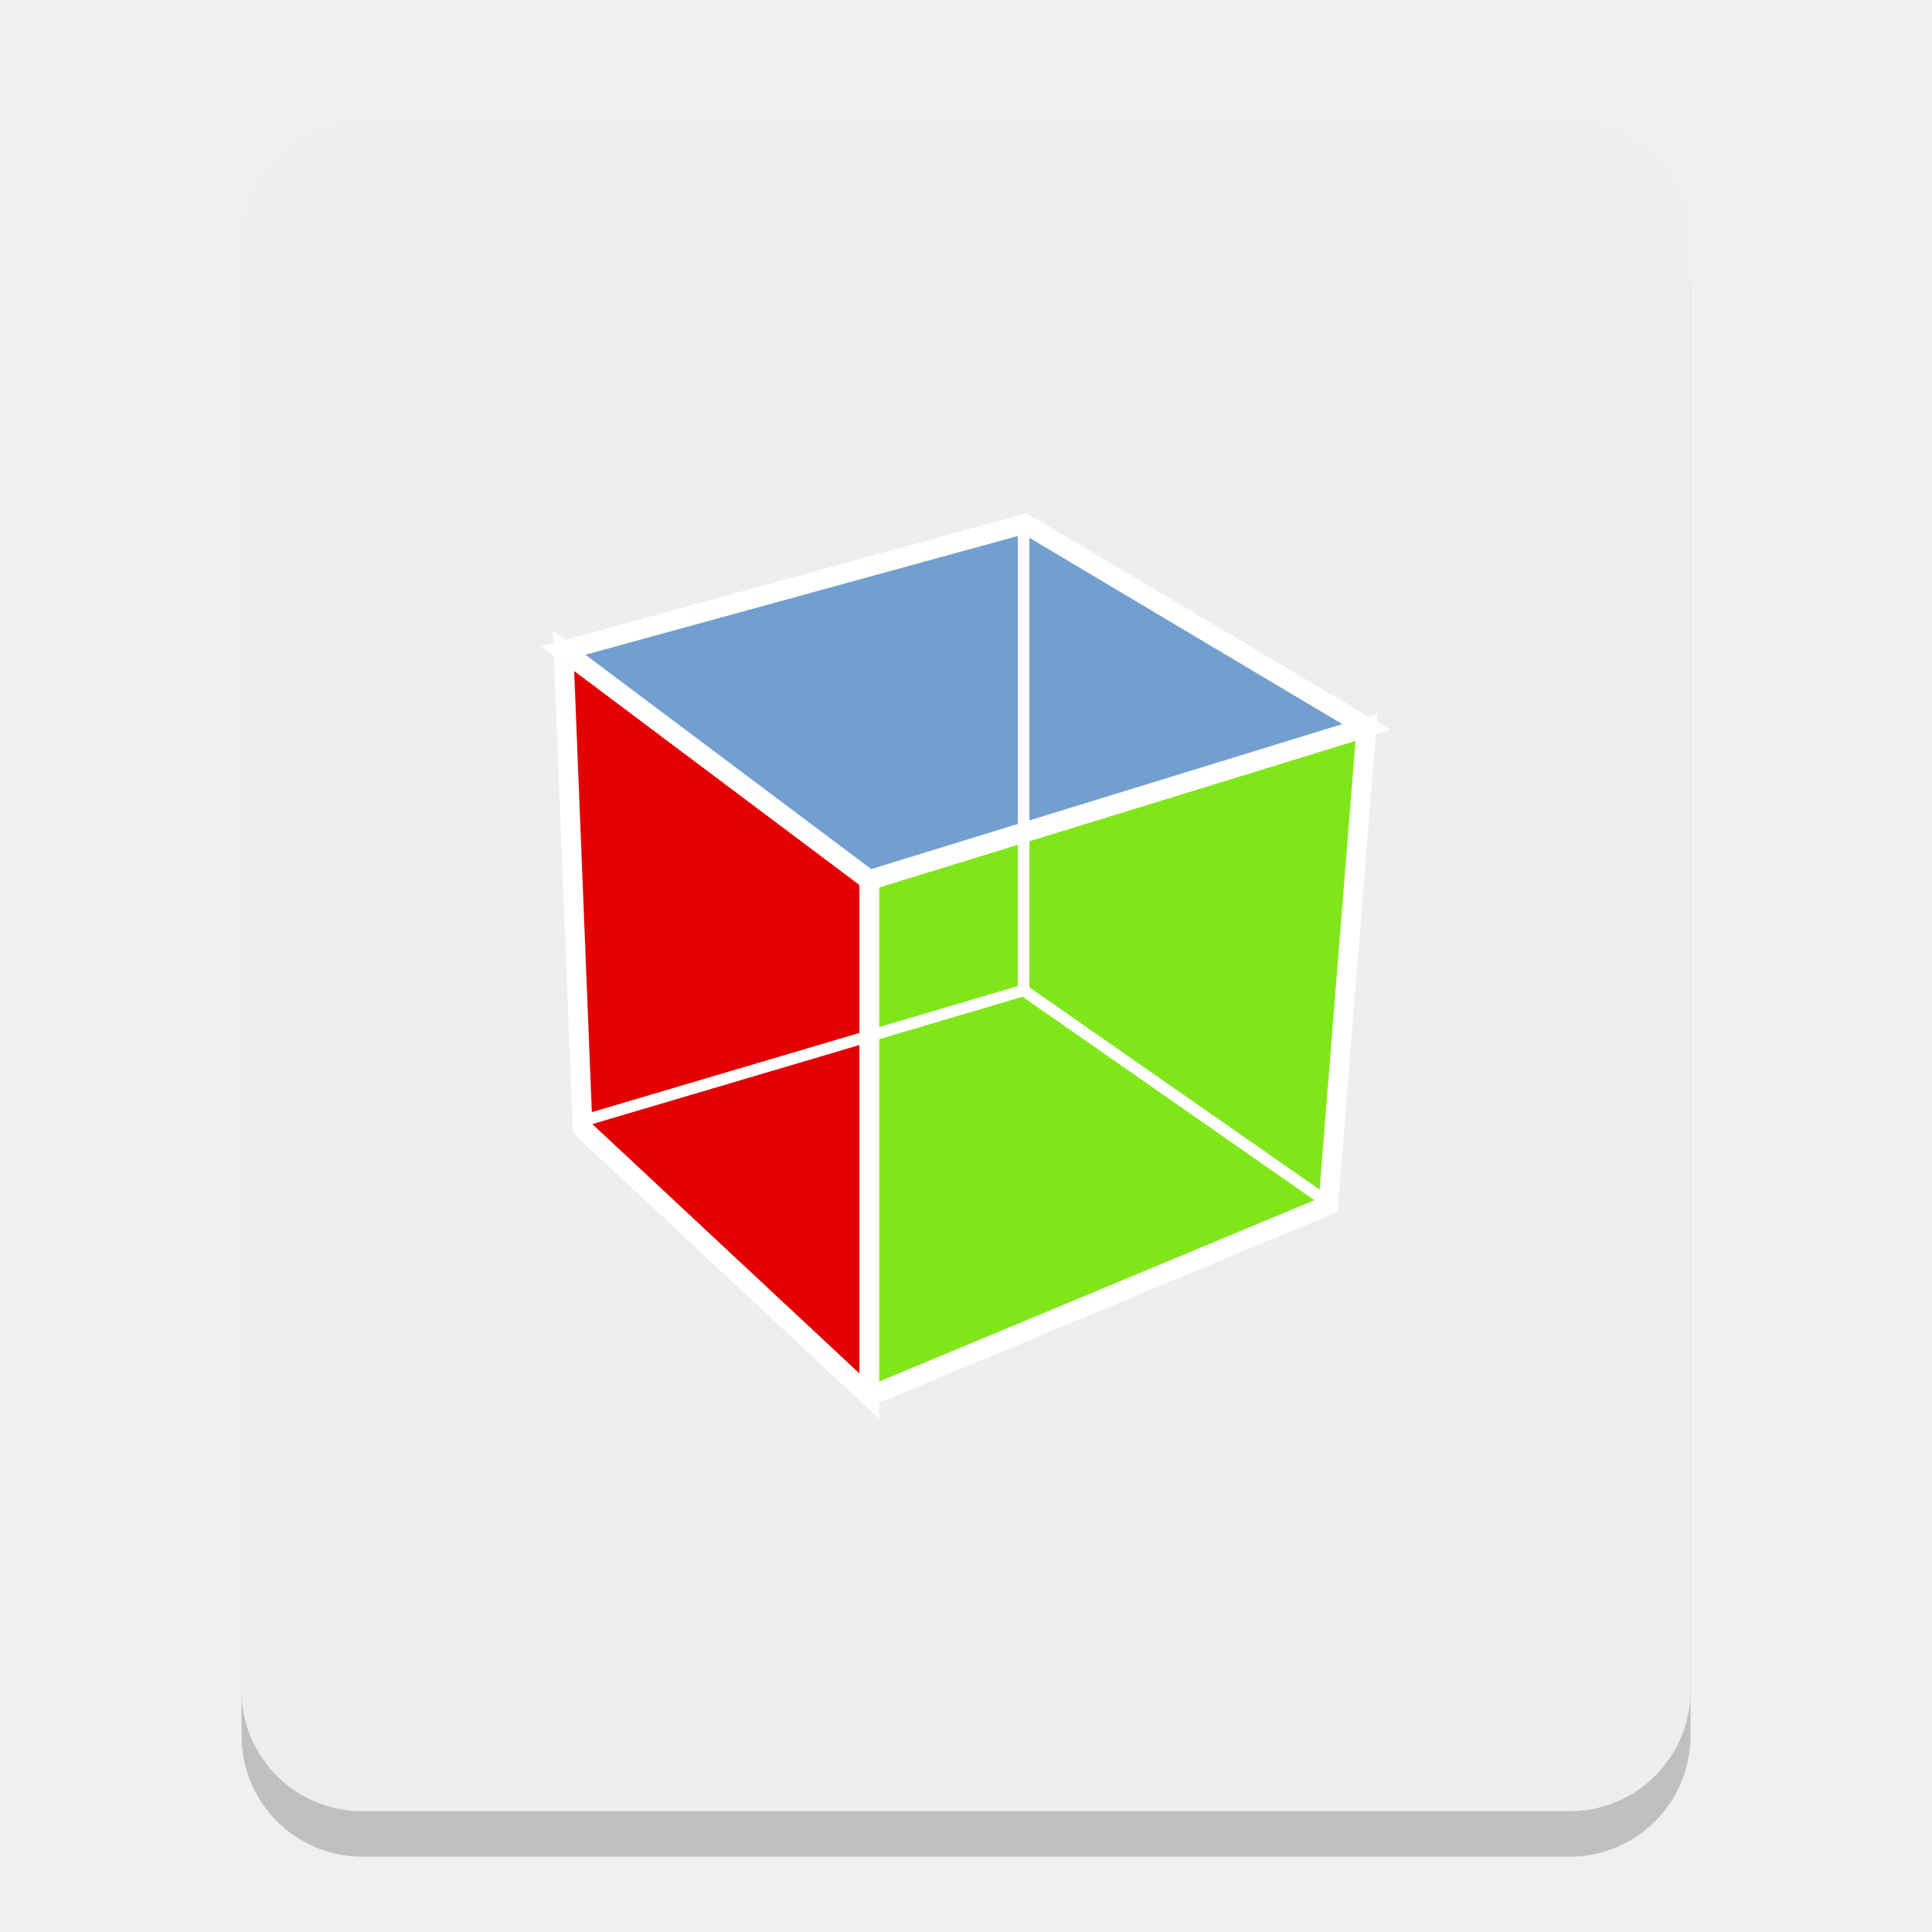
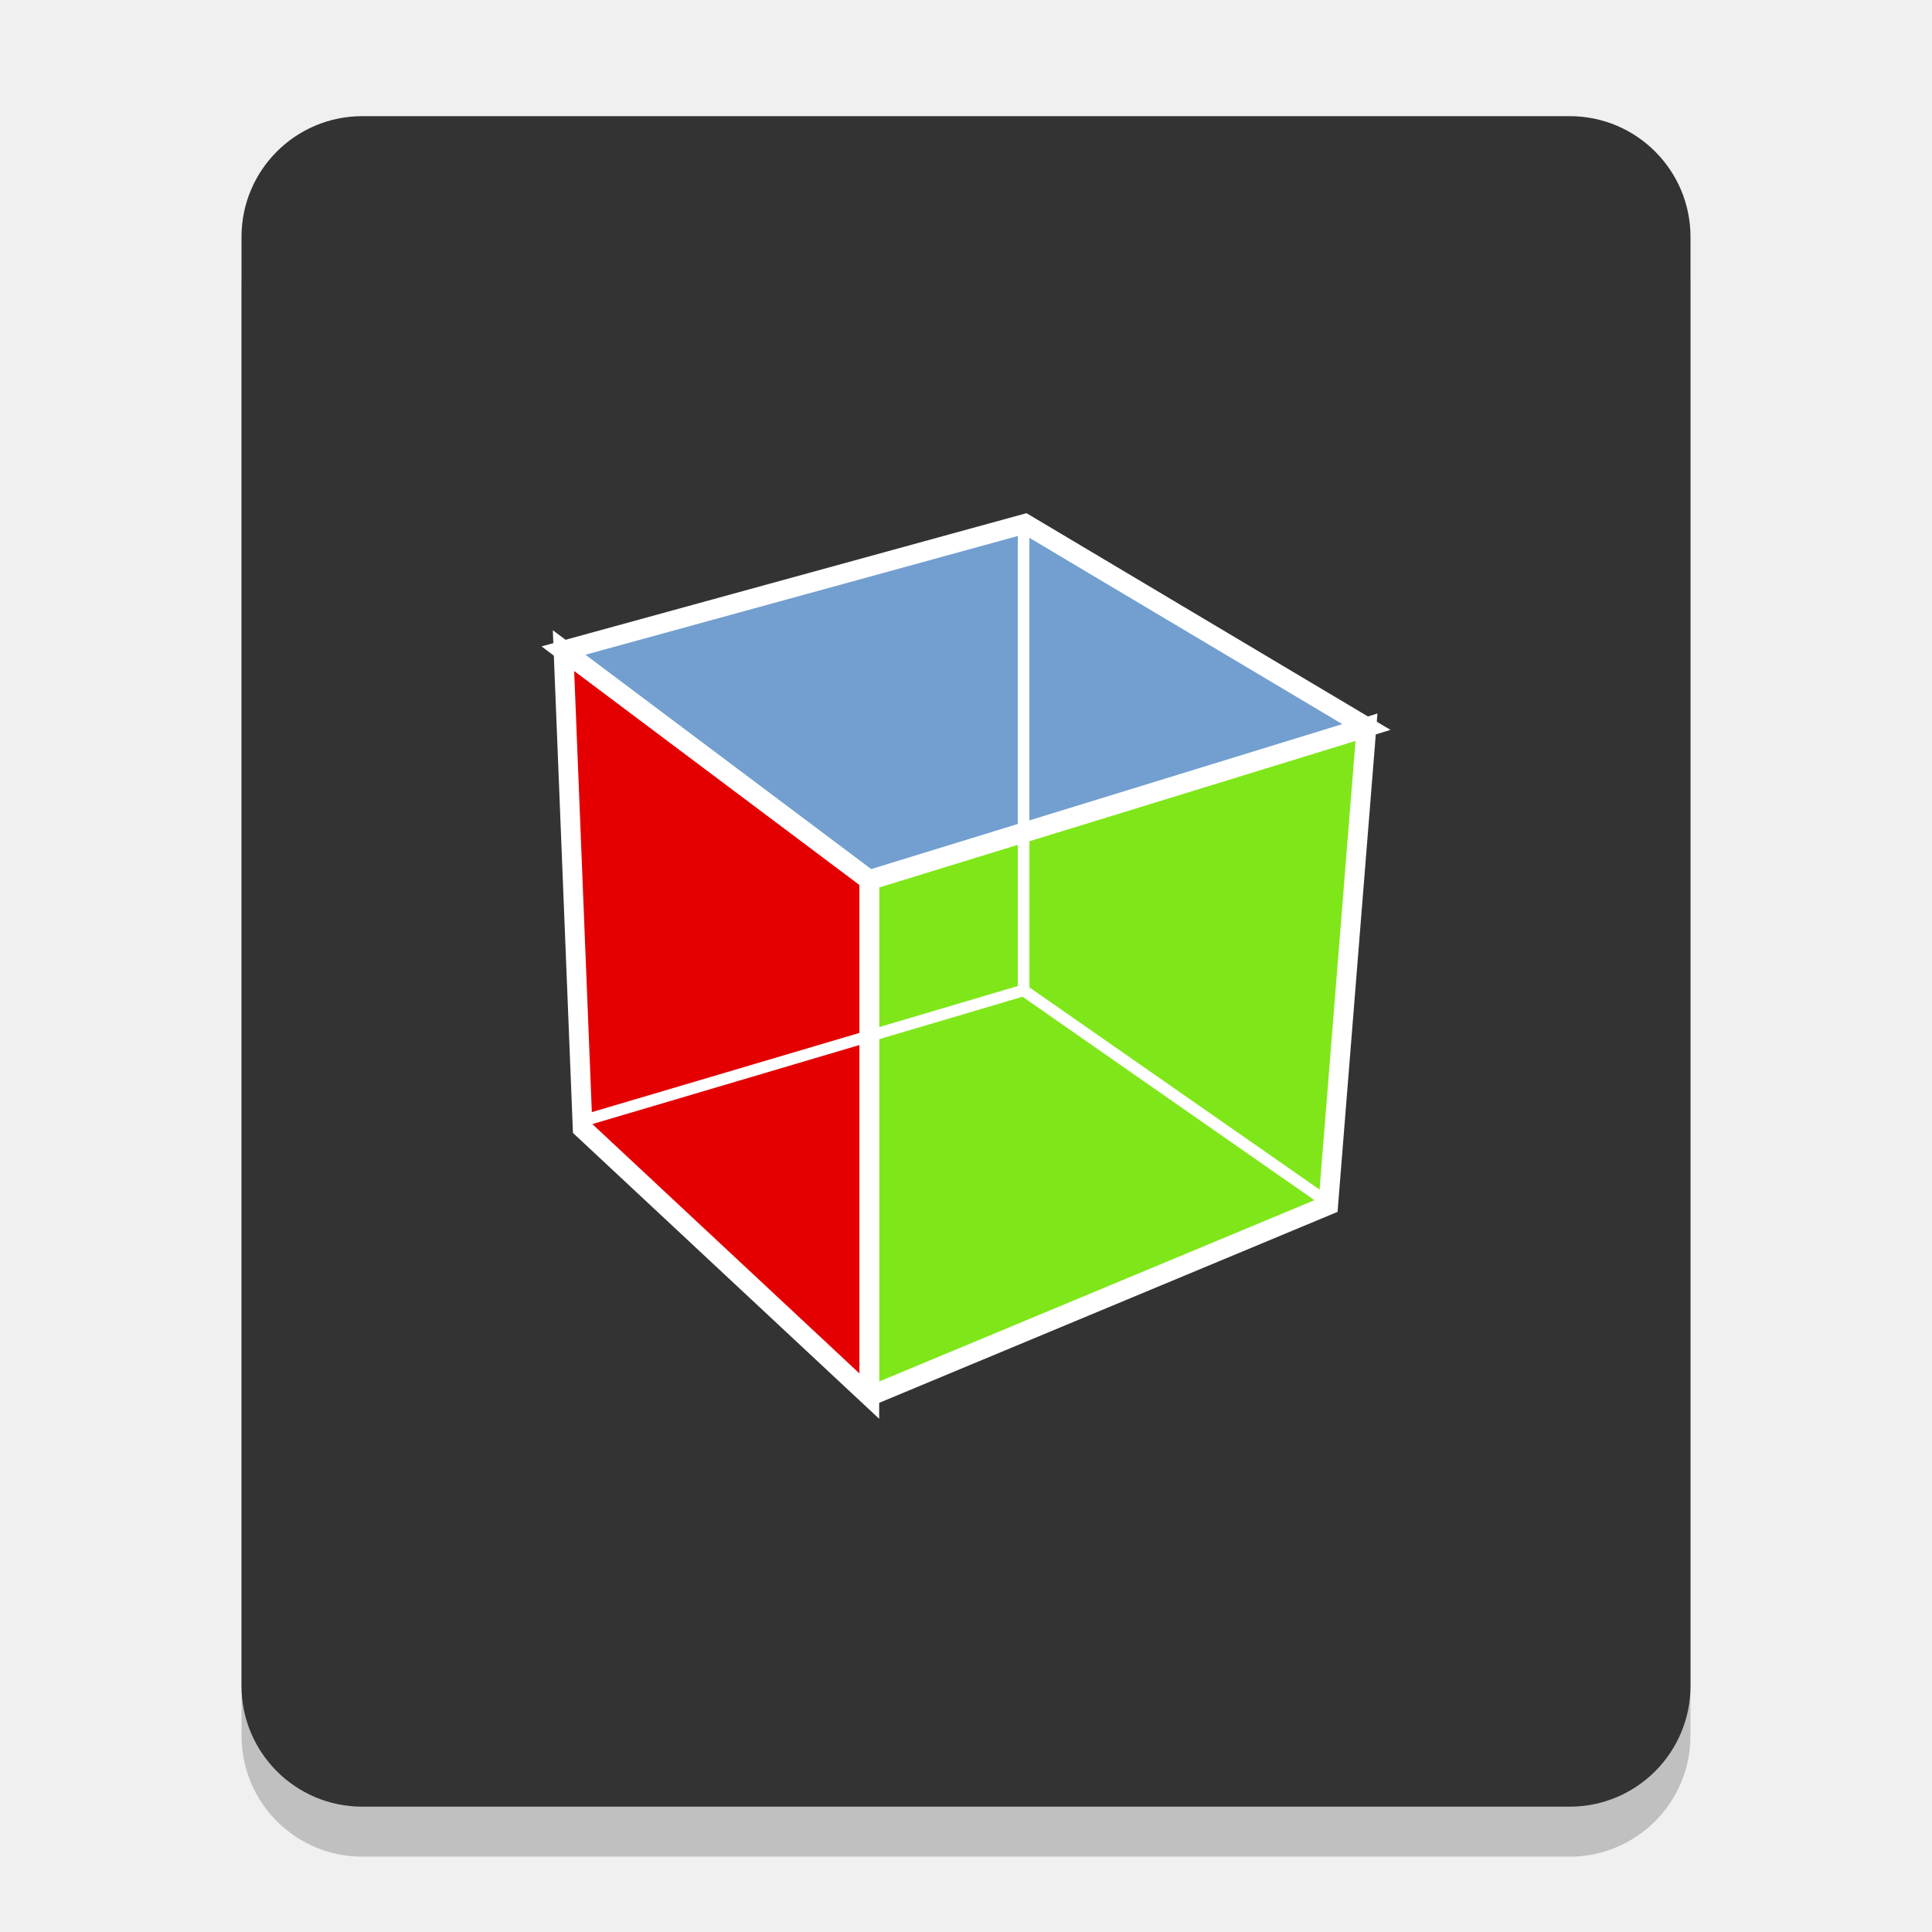
<svg xmlns="http://www.w3.org/2000/svg" xmlns:xlink="http://www.w3.org/1999/xlink" width="32" height="32" id="svg2" version="1.1" xml:space="preserve">
  <defs id="defs4">
    <linearGradient id="linearGradient902">
      <stop id="stop898" offset="0" style="stop-color:#770087;stop-opacity:1;" />
      <stop id="stop900" offset="1" style="stop-color:#452981;stop-opacity:1" />
    </linearGradient>
    <linearGradient id="linearGradient899">
      <stop id="stop895" style="stop-color:#f282f1;stop-opacity:1" offset="0" />
      <stop id="stop897" style="stop-color:#a56de2;stop-opacity:1" offset="1" />
    </linearGradient>
    <linearGradient id="linearGradient916">
      <stop id="stop912" style="stop-color:#ffffff;stop-opacity:1" offset="0" />
      <stop id="stop914" style="stop-color:#fafafa;stop-opacity:1" offset="1" />
    </linearGradient>
    <linearGradient id="linearGradient3688-166-749-654">
      <stop id="stop3088" style="stop-color:#181818;stop-opacity:1" offset="0" />
      <stop id="stop3090" style="stop-color:#181818;stop-opacity:0" offset="1" />
    </linearGradient>
    <linearGradient id="linearGradient3688-464-309-604">
      <stop id="stop3094" style="stop-color:#181818;stop-opacity:1" offset="0" />
      <stop id="stop3096" style="stop-color:#181818;stop-opacity:0" offset="1" />
    </linearGradient>
    <linearGradient id="linearGradient3702-501-757-795">
      <stop id="stop3100" style="stop-color:#181818;stop-opacity:0" offset="0" />
      <stop id="stop3102" style="stop-color:#181818;stop-opacity:1" offset="0.5" />
      <stop id="stop3104" style="stop-color:#181818;stop-opacity:0" offset="1" />
    </linearGradient>
    <radialGradient xlink:href="#linearGradient3688-166-749-654" id="radialGradient4730" gradientUnits="userSpaceOnUse" gradientTransform="matrix(3.206054,2.6349059e-7,-8.2185947e-8,1.000008,36.98101,15.99962)" cx="4.996" cy="43.5" fx="4.996" fy="43.5" r="2.5" />
    <radialGradient xlink:href="#linearGradient3688-464-309-604" id="radialGradient4732" gradientUnits="userSpaceOnUse" gradientTransform="matrix(3.163875,0,0,0.9999999,-29.70299,-103.0001)" cx="4.993" cy="43.5" fx="4.993" fy="43.5" r="2.5" />
    <linearGradient xlink:href="#linearGradient3702-501-757-795" id="linearGradient4734" gradientUnits="userSpaceOnUse" gradientTransform="matrix(1.392857,0,0,0.7142856,-0.0214163,28.42862)" x1="25.058" y1="47.028" x2="25.058" y2="39.999" />
    <linearGradient gradientTransform="matrix(1.432432,0,0,1.436283,-7.37838,-7.399552)" gradientUnits="userSpaceOnUse" xlink:href="#linearGradient3924-2-2-5-8" id="linearGradient3381-5-4" y2="46.23" x2="38.66" y1="5.848" x1="38.66" />
    <linearGradient id="linearGradient3924-2-2-5-8">
      <stop offset="0" style="stop-color:#ffffff;stop-opacity:1" id="stop3926-9-4-9-6" />
      <stop offset="0.063" style="stop-color:#ffffff;stop-opacity:0.235" id="stop3928-9-8-6-5" />
      <stop offset="0.951" style="stop-color:#ffffff;stop-opacity:0.157" id="stop3930-3-5-1-7" />
      <stop offset="1" style="stop-color:#ffffff;stop-opacity:0.392" id="stop3932-8-0-4-8" />
    </linearGradient>
    <linearGradient gradientTransform="matrix(0.4705476,0,0,0.4745763,-60.68865,-0.1484071)" gradientUnits="userSpaceOnUse" xlink:href="#linearGradient916" id="linearGradient5809" y2="55.027" x2="161.977" y1="10.027" x1="161.977" />
    <linearGradient y2="63.027" x2="161.977" y1="5.152" x1="161.977" gradientTransform="matrix(0.4705882,0,0,0.4745763,-60.69526,-0.1484071)" gradientUnits="userSpaceOnUse" id="linearGradient910" xlink:href="#linearGradient899" />
    <linearGradient gradientUnits="userSpaceOnUse" y2="60" x2="32" y1="0" x1="32" id="linearGradient904" xlink:href="#linearGradient902" />
    <linearGradient y2="63.027" x2="161.977" y1="5.152" x1="161.977" gradientTransform="matrix(0.9411765,0,0,0.9491525,-73.04401,10.80159)" gradientUnits="userSpaceOnUse" id="linearGradient910-3" xlink:href="#linearGradient899" />
    <linearGradient y2="63.027" x2="161.977" y1="5.152" x1="161.977" gradientTransform="matrix(0.4705476,0,0,0.4745763,-76.30513,-44.36035)" gradientUnits="userSpaceOnUse" id="linearGradient910-5" xlink:href="#linearGradient899" />
    <filter style="color-interpolation-filters:sRGB" id="filter1218" x="-0.001" width="1.001" y="-0" height="1.001">
      <feGaussianBlur stdDeviation="0.005" id="feGaussianBlur1220" />
    </filter>
+     <radialGradient xlink:href="#linearGradient3688-166-749-654" id="radialGradient4730-062" gradientUnits="userSpaceOnUse" gradientTransform="matrix(3.206054,2.6349059e-7,-8.2185947e-8,1.000008,36.98101,15.99962)" cx="4.996" cy="43.5" fx="4.996" fy="43.5" r="2.5" />
+     <radialGradient xlink:href="#linearGradient3688-166-749-654" id="radialGradient4732-61" gradientUnits="userSpaceOnUse" gradientTransform="matrix(3.163875,0,0,0.9999999,-29.70299,-103.0001)" cx="4.993" cy="43.5" fx="4.993" fy="43.5" r="2.5" />
+     <radialGradient xlink:href="#linearGradient3688-166-749-654" id="radialGradient4730-06" gradientUnits="userSpaceOnUse" gradientTransform="matrix(3.206054,2.6349059e-7,-8.2185947e-8,1.000008,36.98101,15.99962)" cx="4.996" cy="43.5" fx="4.996" fy="43.5" r="2.5" />
+     <radialGradient xlink:href="#linearGradient3688-166-749-654" id="radialGradient4732-2" gradientUnits="userSpaceOnUse" gradientTransform="matrix(3.163875,0,0,0.9999999,-29.70299,-103.0001)" cx="4.993" cy="43.5" fx="4.993" fy="43.5" r="2.5" />
+     <radialGradient xlink:href="#linearGradient3688-166-749-654" id="radialGradient4730-0" gradientUnits="userSpaceOnUse" gradientTransform="matrix(3.206054,2.6349059e-7,-8.2185947e-8,1.000008,36.98101,15.99962)" cx="4.996" cy="43.5" fx="4.996" fy="43.5" r="2.5" />
+     <radialGradient xlink:href="#linearGradient3688-166-749-654" id="radialGradient4732-6" gradientUnits="userSpaceOnUse" gradientTransform="matrix(3.163875,0,0,0.9999999,-29.70299,-103.0001)" cx="4.993" cy="43.5" fx="4.993" fy="43.5" r="2.5" />
+     <radialGradient xlink:href="#linearGradient3688-166-749-654" id="radialGradient4730-9" gradientUnits="userSpaceOnUse" gradientTransform="matrix(3.206054,2.6349059e-7,-8.2185947e-8,1.000008,36.98101,15.99962)" cx="4.996" cy="43.5" fx="4.996" fy="43.5" r="2.5" />
+     <radialGradient xlink:href="#linearGradient3688-166-749-654" id="radialGradient4732-4" gradientUnits="userSpaceOnUse" gradientTransform="matrix(3.163875,0,0,0.9999999,-29.70299,-103.0001)" cx="4.993" cy="43.5" fx="4.993" fy="43.5" r="2.5" />
  </defs>
  <path width="23.998" height="28" rx="0" ry="0" x="4.001" y="2.752" id="rect4897-1" style="opacity:0.2;vector-effect:none;fill:#000000;fill-opacity:1;stroke:none;stroke-width:0.473;stroke-linecap:butt;stroke-linejoin:miter;stroke-miterlimit:4;stroke-dasharray:none;stroke-dashoffset:0;stroke-opacity:1;filter:url(#filter1218)" d="M 6.001,2.752 H 25.999 a 2,2 45 0 1 2,2 V 28.752 a 2,2 135 0 1 -2,2 H 6.001 a 2,2 45 0 1 -2,-2 V 4.752 a 2,2 135 0 1 2,-2 z" />
-   <path width="24" height="28" rx="0" ry="0" x="4" y="2" id="rect4897" style="opacity:1;vector-effect:none;fill:#eeeeee;fill-opacity:1;stroke:none;stroke-width:0.473;stroke-linecap:butt;stroke-linejoin:miter;stroke-miterlimit:4;stroke-dasharray:none;stroke-dashoffset:0;stroke-opacity:1" d="m 6,2 h 20 a 2,2 45 0 1 2,2 v 24 a 2,2 135 0 1 -2,2 H 6 A 2,2 45 0 1 4,28 V 4 A 2,2 135 0 1 6,2 Z" />
+   <path width="24" height="28" rx="0" ry="0" x="4" y="1.924" id="rect4897" style="opacity:1;vector-effect:none;fill:#333333;fill-opacity:1;stroke:none;stroke-width:0.473;stroke-linecap:butt;stroke-linejoin:miter;stroke-miterlimit:4;stroke-dasharray:none;stroke-dashoffset:0;stroke-opacity:1" d="m 6,1.924 h 20 a 2,2 45 0 1 2,2 V 27.924 a 2,2 135 0 1 -2,2 l -20,0 a 2,2 45 0 1 -2,-2 V 3.924 a 2,2 135 0 1 2,-2 z" />
  <g aria-label="Aa" id="text1723" style="font-style:normal;font-weight:normal;font-size:40px;line-height:1.25;font-family:sans-serif;fill:#000000;fill-opacity:1;stroke:none;opacity:0" transform="matrix(0.3338223,0,0,0.3338223,8.497534,24.1978)">
    <path d="M 11.869,-20.671 6.517,-6.159 h 10.723 z m -2.227,-3.887 h 4.473 L 25.228,4.603 h -4.102 l -2.656,-7.48 H 5.326 l -2.656,7.48 h -4.16 z" id="path1725" />
    <path d="m 39.271,-6.393 q -4.355,0 -6.035,0.996 -1.68,0.996 -1.68,3.398 0,1.914 1.25,3.047 1.27,1.113 3.438,1.113 2.988,0 4.785,-2.109 1.816,-2.129 1.816,-5.645 v -0.801 z m 7.168,-1.484 V 4.603 h -3.594 V 1.282 q -1.23,1.992 -3.066,2.949 -1.836,0.938 -4.492,0.938 -3.359,0 -5.352,-1.875 -1.973,-1.895 -1.973,-5.059 0,-3.691 2.461,-5.566 2.48,-1.875 7.383,-1.875 h 5.039 V -9.557 q 0,-2.48 -1.641,-3.828 -1.621,-1.367 -4.57,-1.367 -1.875,0 -3.652,0.449 -1.777,0.449 -3.418,1.348 v -3.32 q 1.973,-0.762 3.828,-1.133 1.855,-0.391 3.613,-0.391 4.746,0 7.09,2.461 2.344,2.461 2.344,7.461 z" id="path1727" />
  </g>
  <g id="g359" transform="matrix(0.1538281,0,0,0.1538281,30.10236,11.33971)">
    <path fill="#e40000" d="m -132.955,47.791 -2.06,-51.46 32.93,24.7 v 55.58 z" id="path276" style="stroke:#ffffff;stroke-width:2.12" />
    <path fill="#7fe719" d="m -102.075,76.621 49.4,-20.58 4.12,-51.46 -53.52,16.47 v 55.58 z" id="path278" style="stroke:#ffffff;stroke-width:2.12" />
    <path fill="#729fcf" d="m -135.015,-3.669 32.93,24.7 53.52,-16.47 -36.75,-21.88 z" id="path280" style="stroke:#ffffff;stroke-width:2.12" />
    <path stroke-width="1.25" d="m -85.475,32.921 -47.3,14 z m 0,0 33,23 z m 0,0 v -50" id="path282" style="stroke:#ffffff" />
  </g>
</svg>
